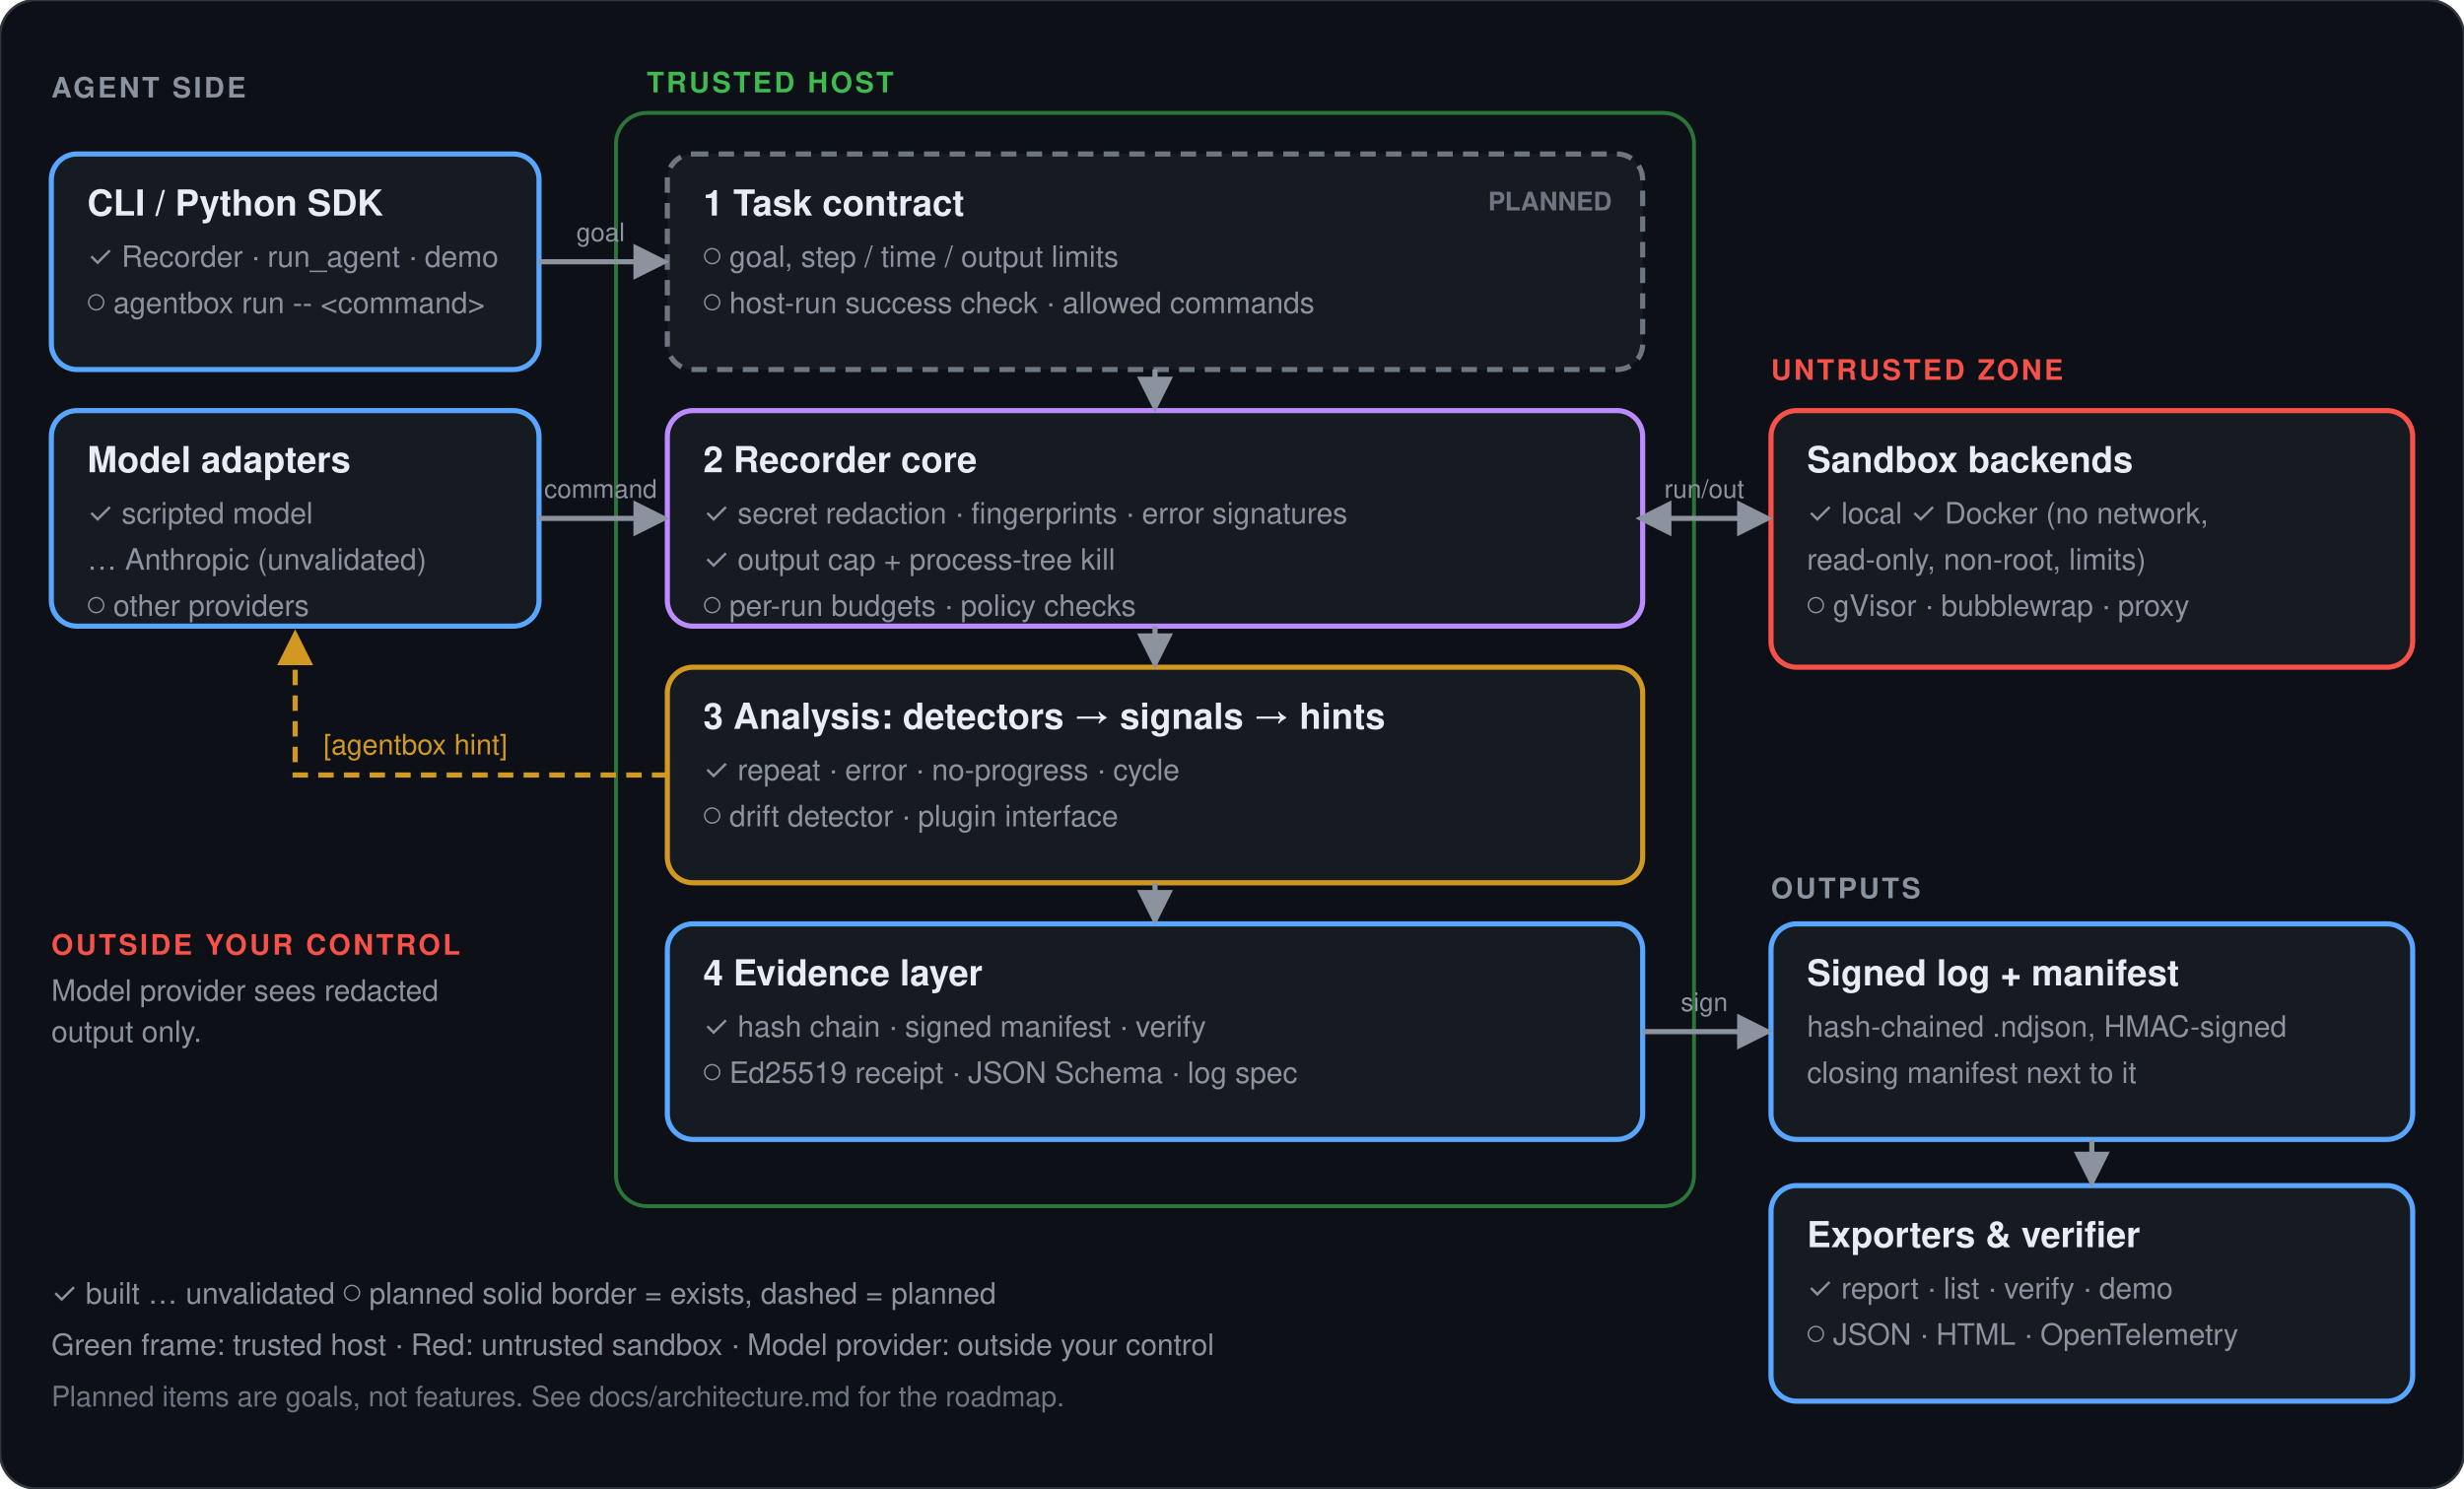
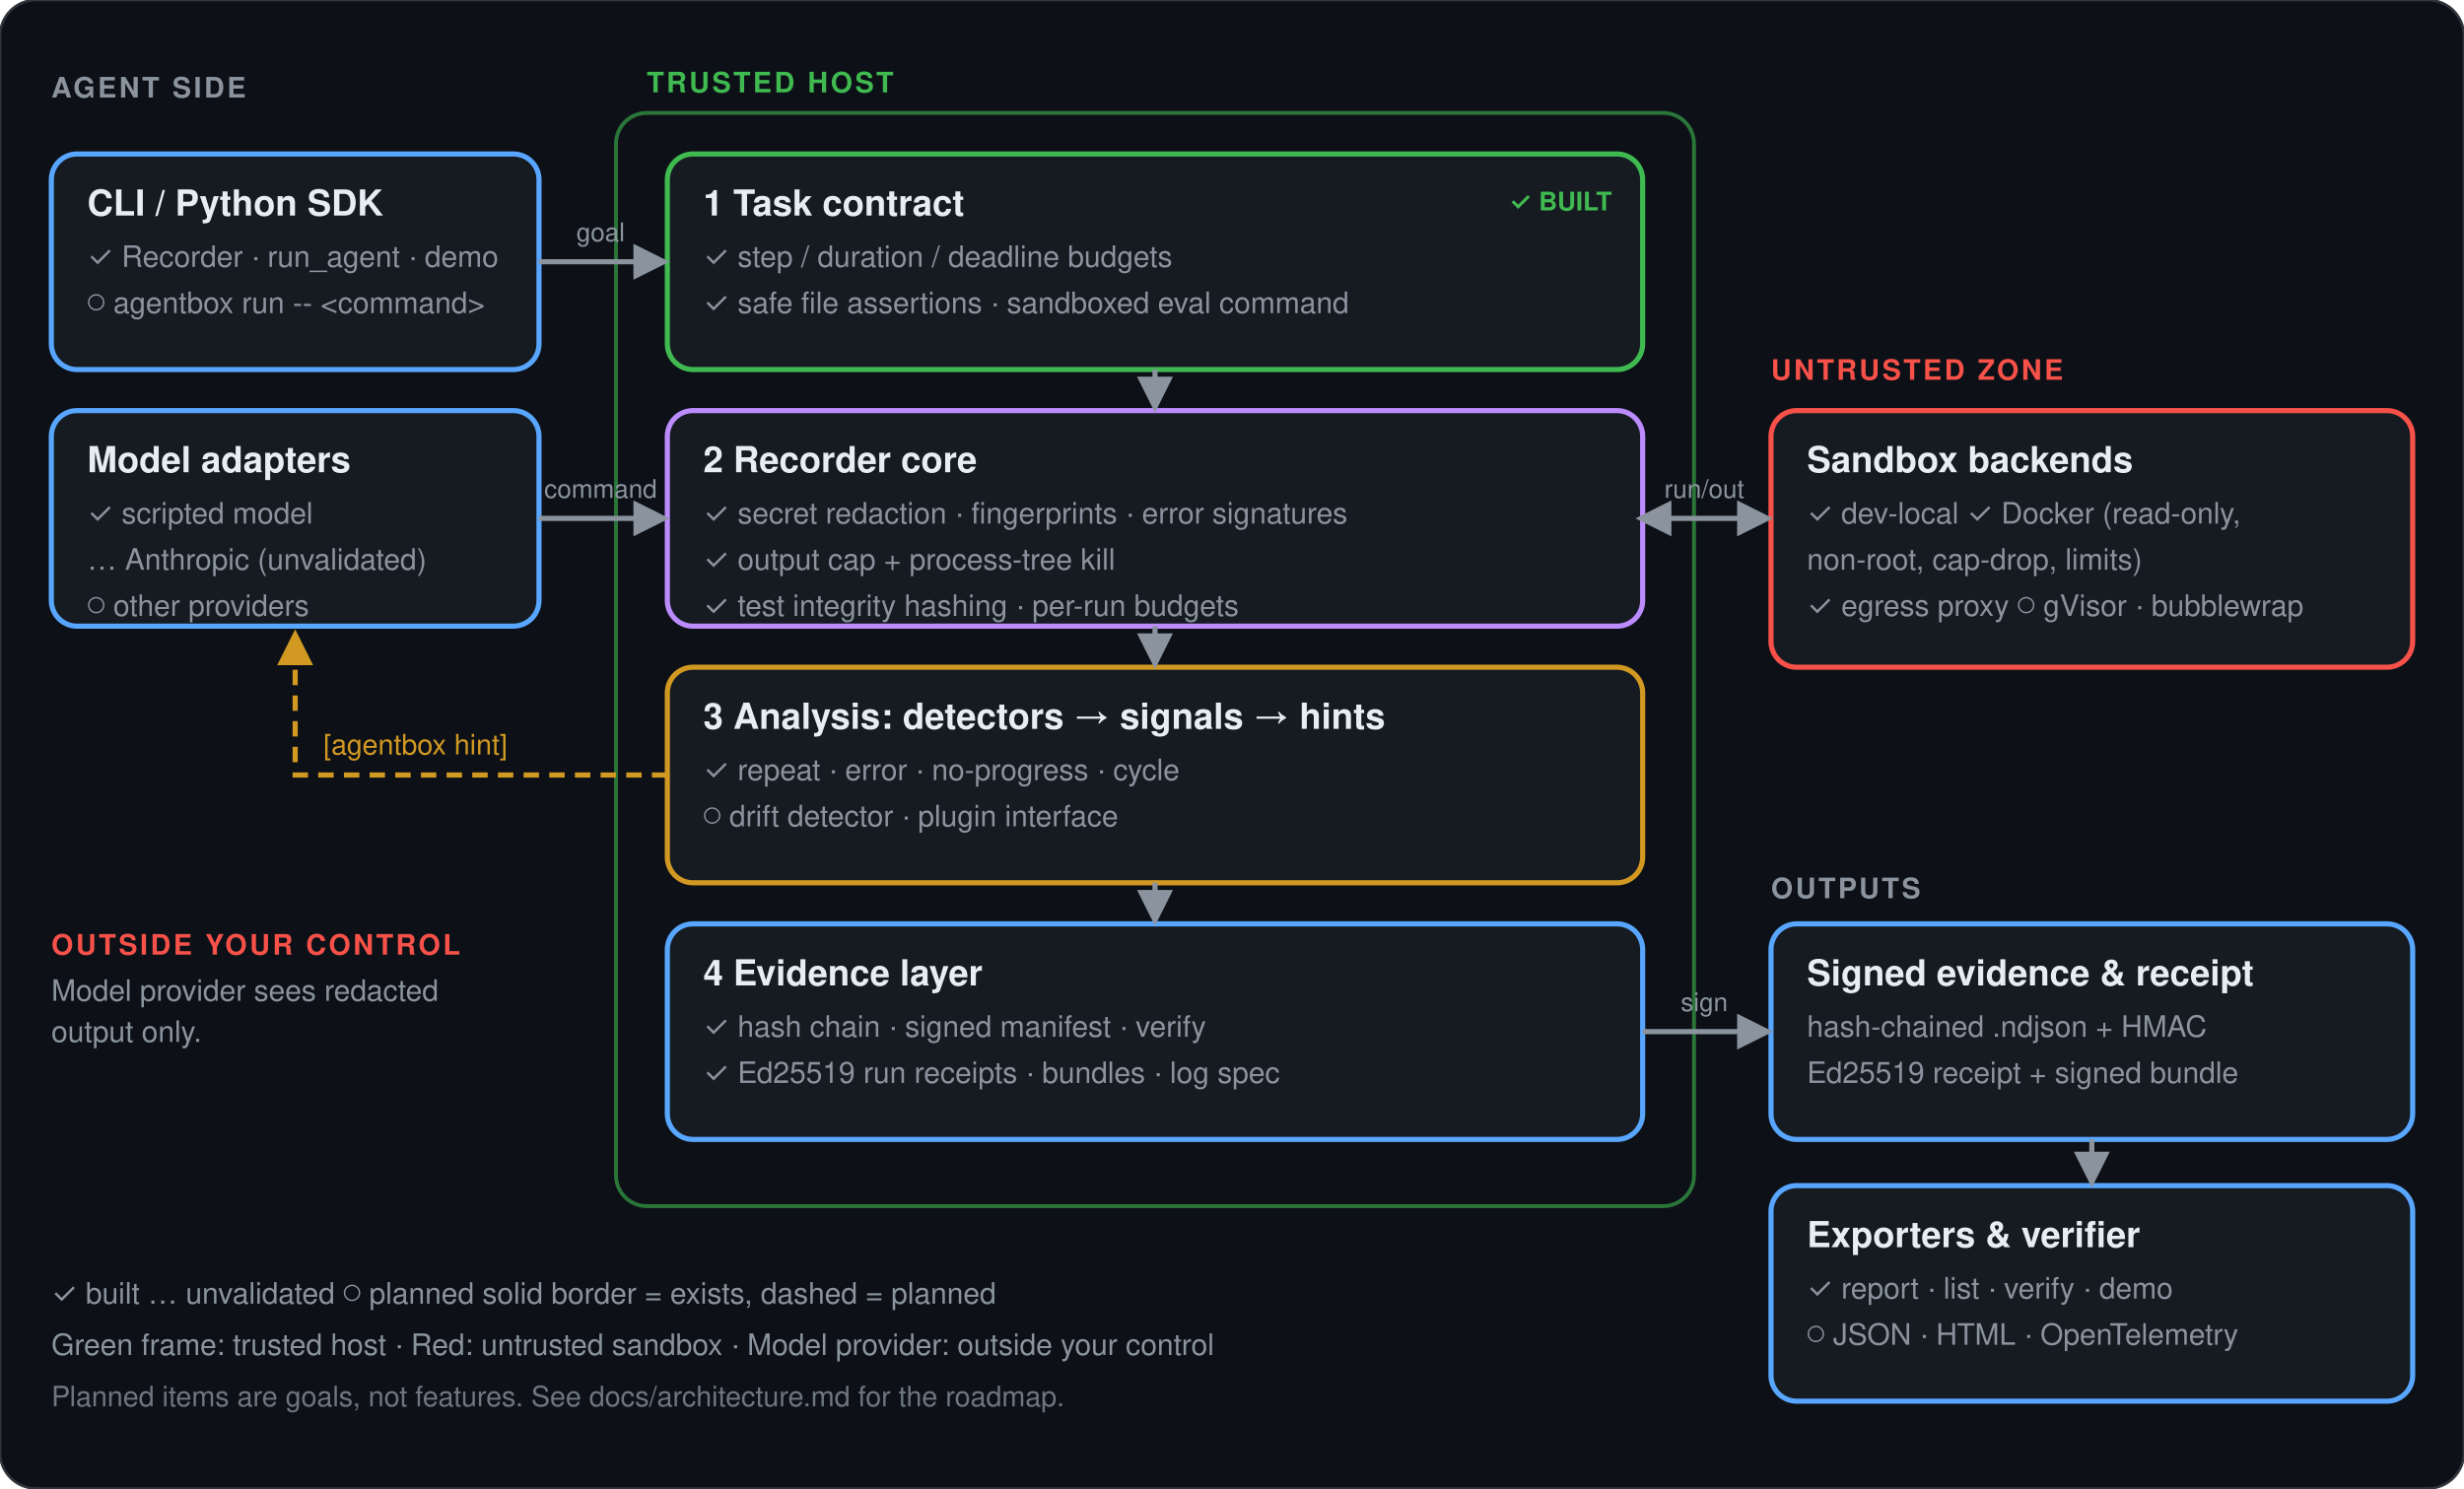
<svg xmlns="http://www.w3.org/2000/svg" viewBox="0 0 960 580" width="960" height="580" font-family="-apple-system,Segoe UI,Helvetica,Arial,sans-serif">
  <defs>
    <marker id="a" viewBox="0 0 10 10" refX="8" refY="5" markerWidth="7" markerHeight="7" orient="auto">
      <path d="M0 0L10 5L0 10z" fill="#8b949e" />
    </marker>
    <marker id="s" viewBox="0 0 10 10" refX="2" refY="5" markerWidth="7" markerHeight="7" orient="auto">
      <path d="M10 0L0 5L10 10z" fill="#8b949e" />
    </marker>
    <marker id="h" viewBox="0 0 10 10" refX="8" refY="5" markerWidth="7" markerHeight="7" orient="auto">
      <path d="M0 0L10 5L0 10z" fill="#d29922" />
    </marker>
  </defs>
  <rect width="960" height="580" rx="14" fill="#0d1117" stroke="#30363d" />
  <text x="20" y="38" fill="#8b949e" font-size="11" font-weight="600" letter-spacing="1">AGENT SIDE</text>
  <rect x="240" y="44" width="420" height="426" rx="12" fill="none" stroke="#3fb950" stroke-opacity="0.6" stroke-width="1.5" />
  <text x="252" y="36" fill="#3fb950" font-size="11" font-weight="600" letter-spacing="1">TRUSTED HOST</text>
  <text x="690" y="148" fill="#f85149" font-size="11" font-weight="600" letter-spacing="1">UNTRUSTED ZONE</text>
  <text x="690" y="350" fill="#8b949e" font-size="11" font-weight="600" letter-spacing="1">OUTPUTS</text>
  <rect x="20" y="60" width="190" height="84" rx="10" fill="#161b22" stroke="#58a6ff" stroke-width="2" />
  <text x="34" y="84" fill="#e6edf3" font-size="14" font-weight="600">CLI / Python SDK</text>
  <text x="34" y="104" fill="#8b949e" font-size="11.5">✓ Recorder · run_agent · demo</text>
  <text x="34" y="122" fill="#8b949e" font-size="11.5">○ agentbox run -- &lt;command&gt;</text>
  <rect x="20" y="160" width="190" height="84" rx="10" fill="#161b22" stroke="#58a6ff" stroke-width="2" />
  <text x="34" y="184" fill="#e6edf3" font-size="14" font-weight="600">Model adapters</text>
  <text x="34" y="204" fill="#8b949e" font-size="11.5">✓ scripted model</text>
  <text x="34" y="222" fill="#8b949e" font-size="11.5">… Anthropic (unvalidated)</text>
  <text x="34" y="240" fill="#8b949e" font-size="11.5">○ other providers</text>
  <text x="20" y="372" fill="#f85149" font-size="11" font-weight="600" letter-spacing="1">OUTSIDE YOUR CONTROL</text>
  <text x="20" y="390" fill="#8b949e" font-size="11.5">Model provider sees redacted</text>
  <text x="20" y="406" fill="#8b949e" font-size="11.5">output only.</text>
-   <rect x="260" y="60" width="380" height="84" rx="10" fill="#161b22" stroke="#6e7681" stroke-width="2" stroke-dasharray="6 4" />
+   <rect x="260" y="60" width="380" height="84" rx="10" fill="#161b22" stroke="#3fb950" stroke-width="2" />
  <text x="274" y="84" fill="#e6edf3" font-size="14" font-weight="600">1  Task contract</text>
-   <text x="274" y="104" fill="#8b949e" font-size="11.5">○ goal, step / time / output limits</text>
-   <text x="274" y="122" fill="#8b949e" font-size="11.5">○ host-run success check · allowed commands</text>
-   <text x="628" y="82" fill="#6e7681" font-size="10" font-weight="600" text-anchor="end">PLANNED</text>
+   <text x="274" y="104" fill="#8b949e" font-size="11.5">✓ step / duration / deadline budgets</text>
+   <text x="274" y="122" fill="#8b949e" font-size="11.5">✓ safe file assertions · sandboxed eval command</text>
+   <text x="628" y="82" fill="#3fb950" font-size="10" font-weight="600" text-anchor="end">✓ BUILT</text>
  <rect x="260" y="160" width="380" height="84" rx="10" fill="#161b22" stroke="#bc8cff" stroke-width="2" />
  <text x="274" y="184" fill="#e6edf3" font-size="14" font-weight="600">2  Recorder core</text>
  <text x="274" y="204" fill="#8b949e" font-size="11.5">✓ secret redaction · fingerprints · error signatures</text>
  <text x="274" y="222" fill="#8b949e" font-size="11.5">✓ output cap + process-tree kill</text>
-   <text x="274" y="240" fill="#8b949e" font-size="11.5">○ per-run budgets · policy checks</text>
+   <text x="274" y="240" fill="#8b949e" font-size="11.5">✓ test integrity hashing · per-run budgets</text>
  <rect x="260" y="260" width="380" height="84" rx="10" fill="#161b22" stroke="#d29922" stroke-width="2" />
  <text x="274" y="284" fill="#e6edf3" font-size="14" font-weight="600">3  Analysis: detectors → signals → hints</text>
  <text x="274" y="304" fill="#8b949e" font-size="11.5">✓ repeat · error · no-progress · cycle</text>
  <text x="274" y="322" fill="#8b949e" font-size="11.5">○ drift detector · plugin interface</text>
  <rect x="260" y="360" width="380" height="84" rx="10" fill="#161b22" stroke="#58a6ff" stroke-width="2" />
  <text x="274" y="384" fill="#e6edf3" font-size="14" font-weight="600">4  Evidence layer</text>
  <text x="274" y="404" fill="#8b949e" font-size="11.5">✓ hash chain · signed manifest · verify</text>
-   <text x="274" y="422" fill="#8b949e" font-size="11.5">○ Ed25519 receipt · JSON Schema · log spec</text>
+   <text x="274" y="422" fill="#8b949e" font-size="11.5">✓ Ed25519 run receipts · bundles · log spec</text>
  <rect x="690" y="160" width="250" height="100" rx="10" fill="#161b22" stroke="#f85149" stroke-width="2" />
  <text x="704" y="184" fill="#e6edf3" font-size="14" font-weight="600">Sandbox backends</text>
-   <text x="704" y="204" fill="#8b949e" font-size="11.5">✓ local  ✓ Docker (no network,</text>
-   <text x="704" y="222" fill="#8b949e" font-size="11.5">   read-only, non-root, limits)</text>
-   <text x="704" y="240" fill="#8b949e" font-size="11.5">○ gVisor · bubblewrap · proxy</text>
+   <text x="704" y="204" fill="#8b949e" font-size="11.5">✓ dev-local  ✓ Docker (read-only,</text>
+   <text x="704" y="222" fill="#8b949e" font-size="11.5">   non-root, cap-drop, limits)</text>
+   <text x="704" y="240" fill="#8b949e" font-size="11.5">✓ egress proxy  ○ gVisor · bubblewrap</text>
  <rect x="690" y="360" width="250" height="84" rx="10" fill="#161b22" stroke="#58a6ff" stroke-width="2" />
-   <text x="704" y="384" fill="#e6edf3" font-size="14" font-weight="600">Signed log + manifest</text>
-   <text x="704" y="404" fill="#8b949e" font-size="11.5">hash-chained .ndjson, HMAC-signed</text>
-   <text x="704" y="422" fill="#8b949e" font-size="11.5">closing manifest next to it</text>
+   <text x="704" y="384" fill="#e6edf3" font-size="14" font-weight="600">Signed evidence &amp; receipt</text>
+   <text x="704" y="404" fill="#8b949e" font-size="11.5">hash-chained .ndjson + HMAC</text>
+   <text x="704" y="422" fill="#8b949e" font-size="11.5">Ed25519 receipt + signed bundle</text>
  <rect x="690" y="462" width="250" height="84" rx="10" fill="#161b22" stroke="#58a6ff" stroke-width="2" />
  <text x="704" y="486" fill="#e6edf3" font-size="14" font-weight="600">Exporters &amp; verifier</text>
  <text x="704" y="506" fill="#8b949e" font-size="11.5">✓ report · list · verify · demo</text>
  <text x="704" y="524" fill="#8b949e" font-size="11.5">○ JSON · HTML · OpenTelemetry</text>
  <line x1="210" y1="102" x2="258" y2="102" stroke="#8b949e" stroke-width="2" marker-end="url(#a)" />
  <text x="234" y="94" fill="#8b949e" font-size="10" text-anchor="middle">goal</text>
  <line x1="210" y1="202" x2="258" y2="202" stroke="#8b949e" stroke-width="2" marker-end="url(#a)" />
  <text x="234" y="194" fill="#8b949e" font-size="10" text-anchor="middle">command</text>
  <line x1="450" y1="144" x2="450" y2="158" stroke="#8b949e" stroke-width="2" marker-end="url(#a)" />
  <line x1="450" y1="244" x2="450" y2="258" stroke="#8b949e" stroke-width="2" marker-end="url(#a)" />
  <line x1="450" y1="344" x2="450" y2="358" stroke="#8b949e" stroke-width="2" marker-end="url(#a)" />
  <line x1="640" y1="202" x2="688" y2="202" stroke="#8b949e" stroke-width="2" marker-end="url(#a)" marker-start="url(#s)" />
  <text x="664" y="194" fill="#8b949e" font-size="10" text-anchor="middle">run/out</text>
  <line x1="640" y1="402" x2="688" y2="402" stroke="#8b949e" stroke-width="2" marker-end="url(#a)" />
  <text x="664" y="394" fill="#8b949e" font-size="10" text-anchor="middle">sign</text>
  <line x1="815" y1="444" x2="815" y2="460" stroke="#8b949e" stroke-width="2" marker-end="url(#a)" />
  <path d="M260 302 H115 V248" fill="none" stroke="#d29922" stroke-width="2" stroke-dasharray="6 4" marker-end="url(#h)" />
  <text x="126" y="294" fill="#d29922" font-size="11">[agentbox hint]</text>
  <text x="20" y="508" fill="#8b949e" font-size="11.5">✓ built    … unvalidated    ○ planned        solid border = exists, dashed = planned</text>
  <text x="20" y="528" fill="#8b949e" font-size="11.5">Green frame: trusted host · Red: untrusted sandbox · Model provider: outside your control</text>
  <text x="20" y="548" fill="#6e7681" font-size="11">Planned items are goals, not features. See docs/architecture.md for the roadmap.</text>
</svg>
